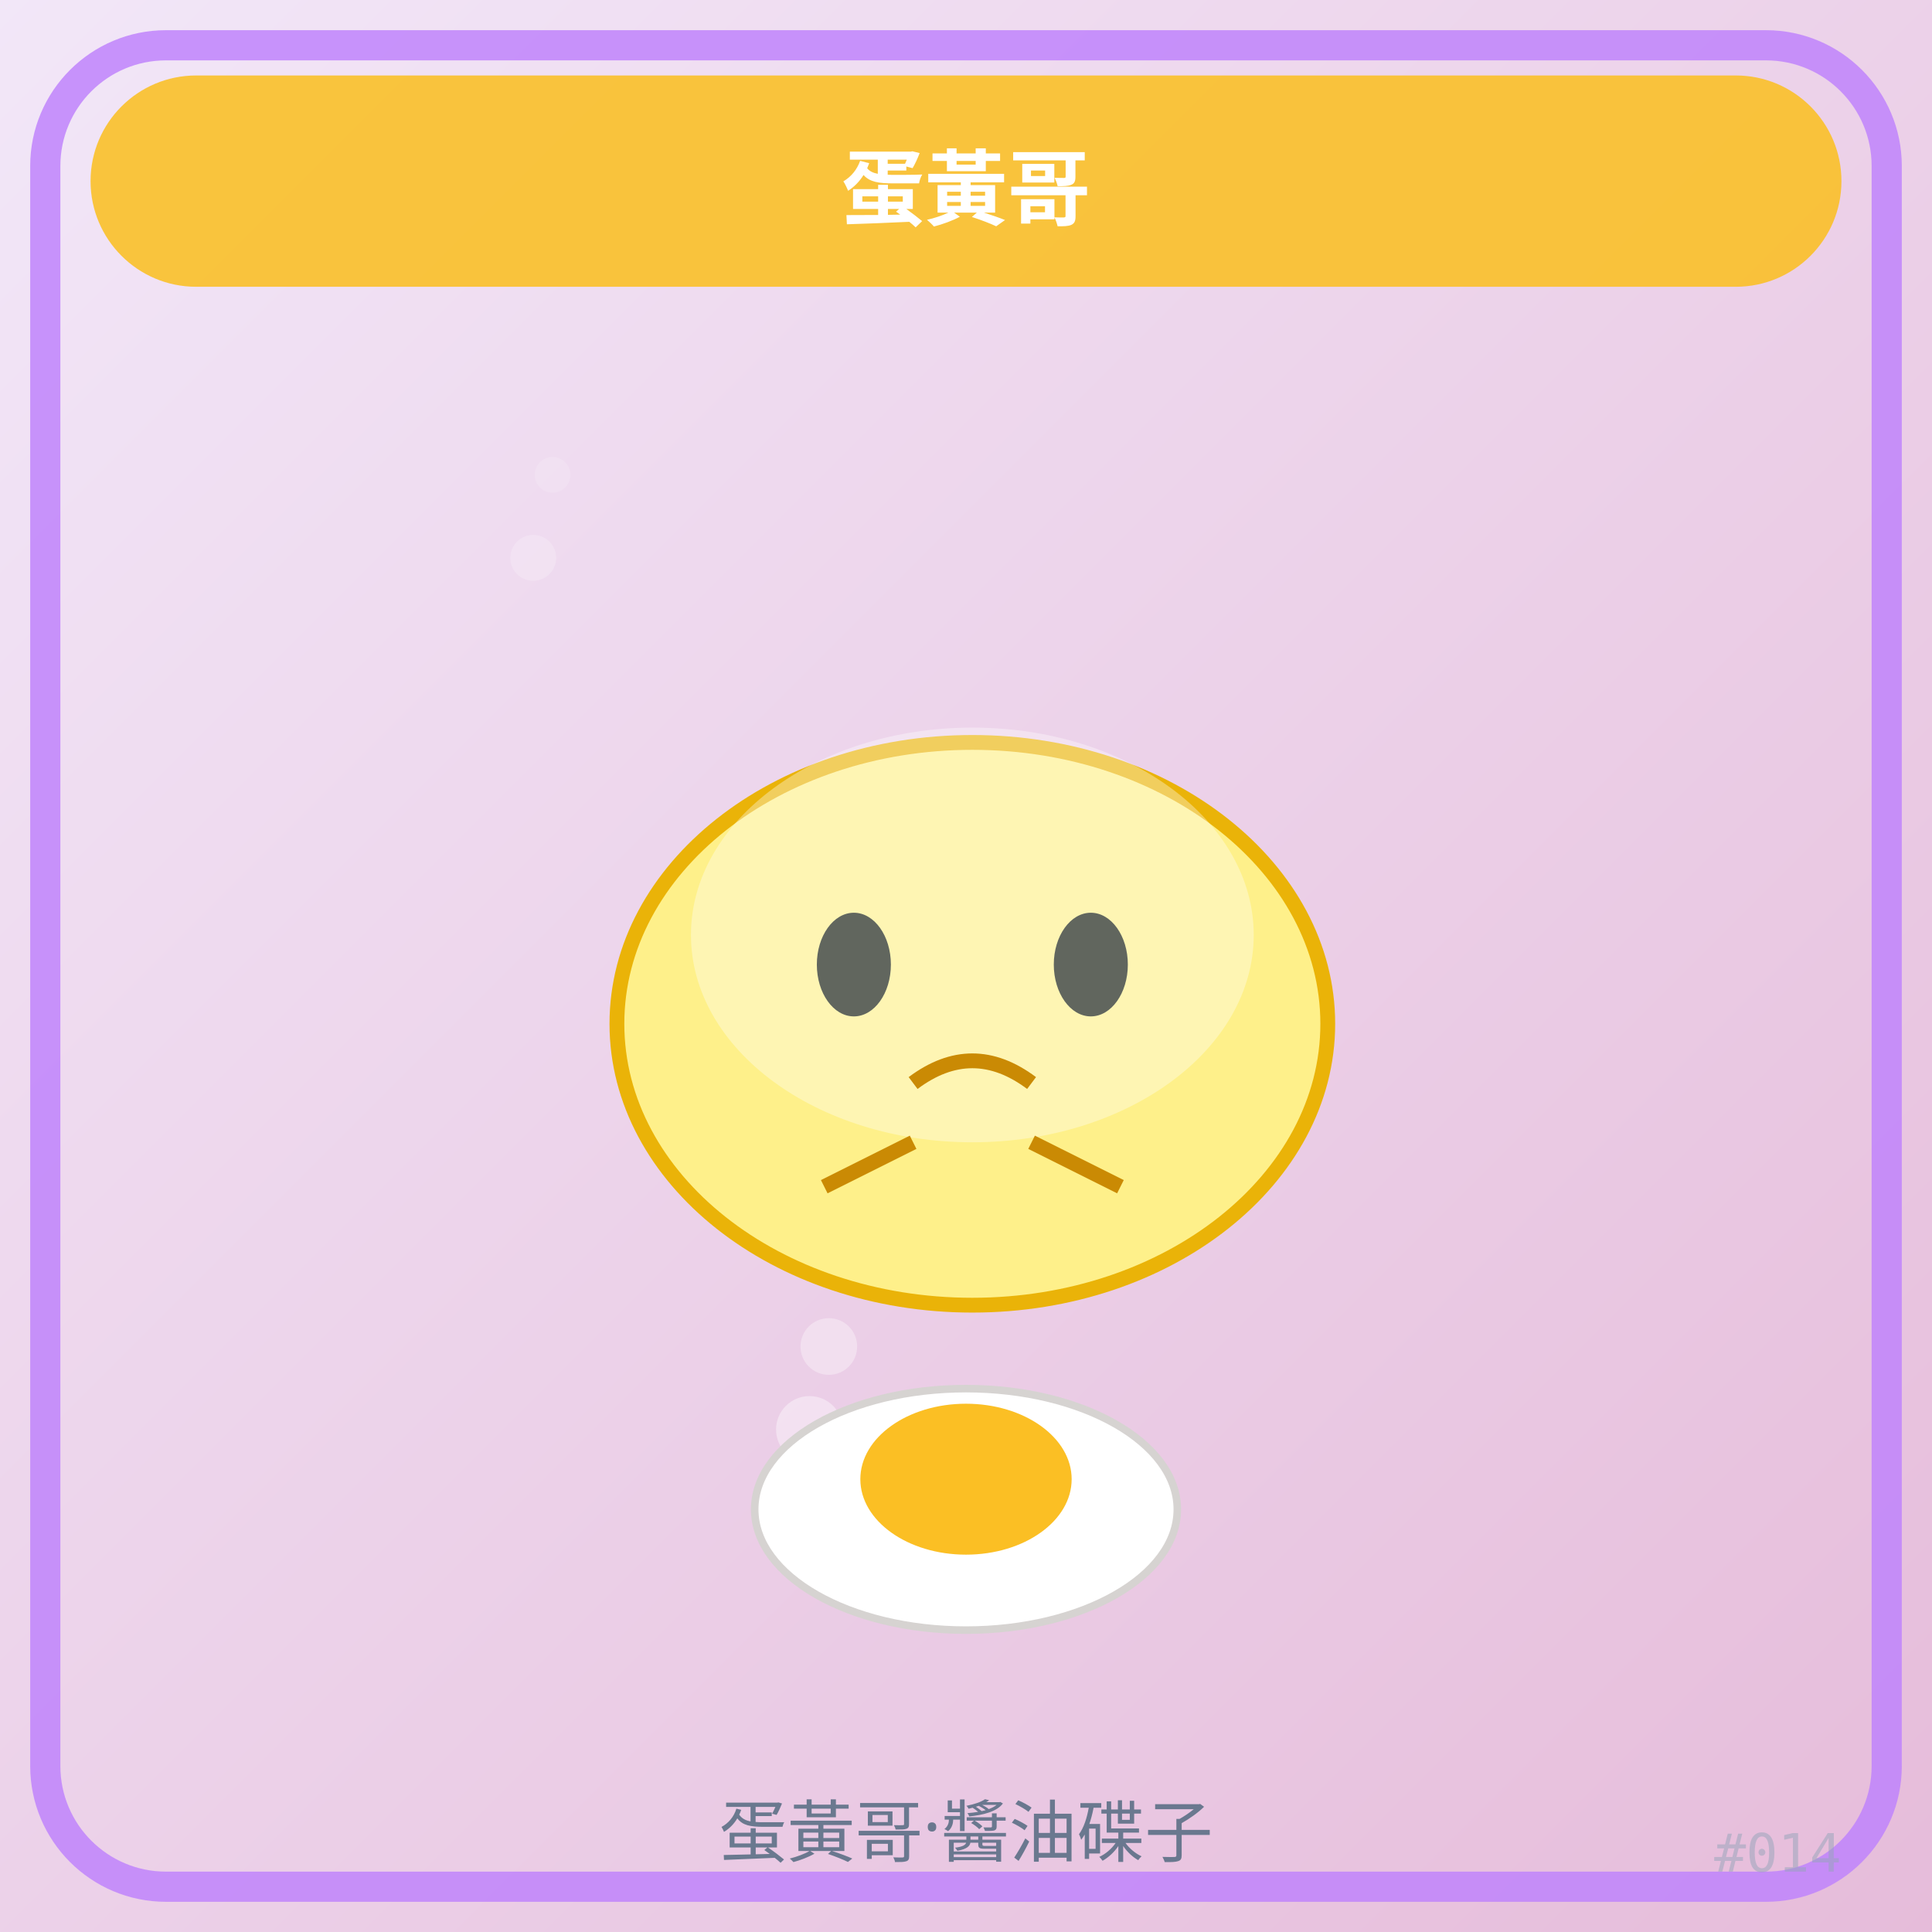
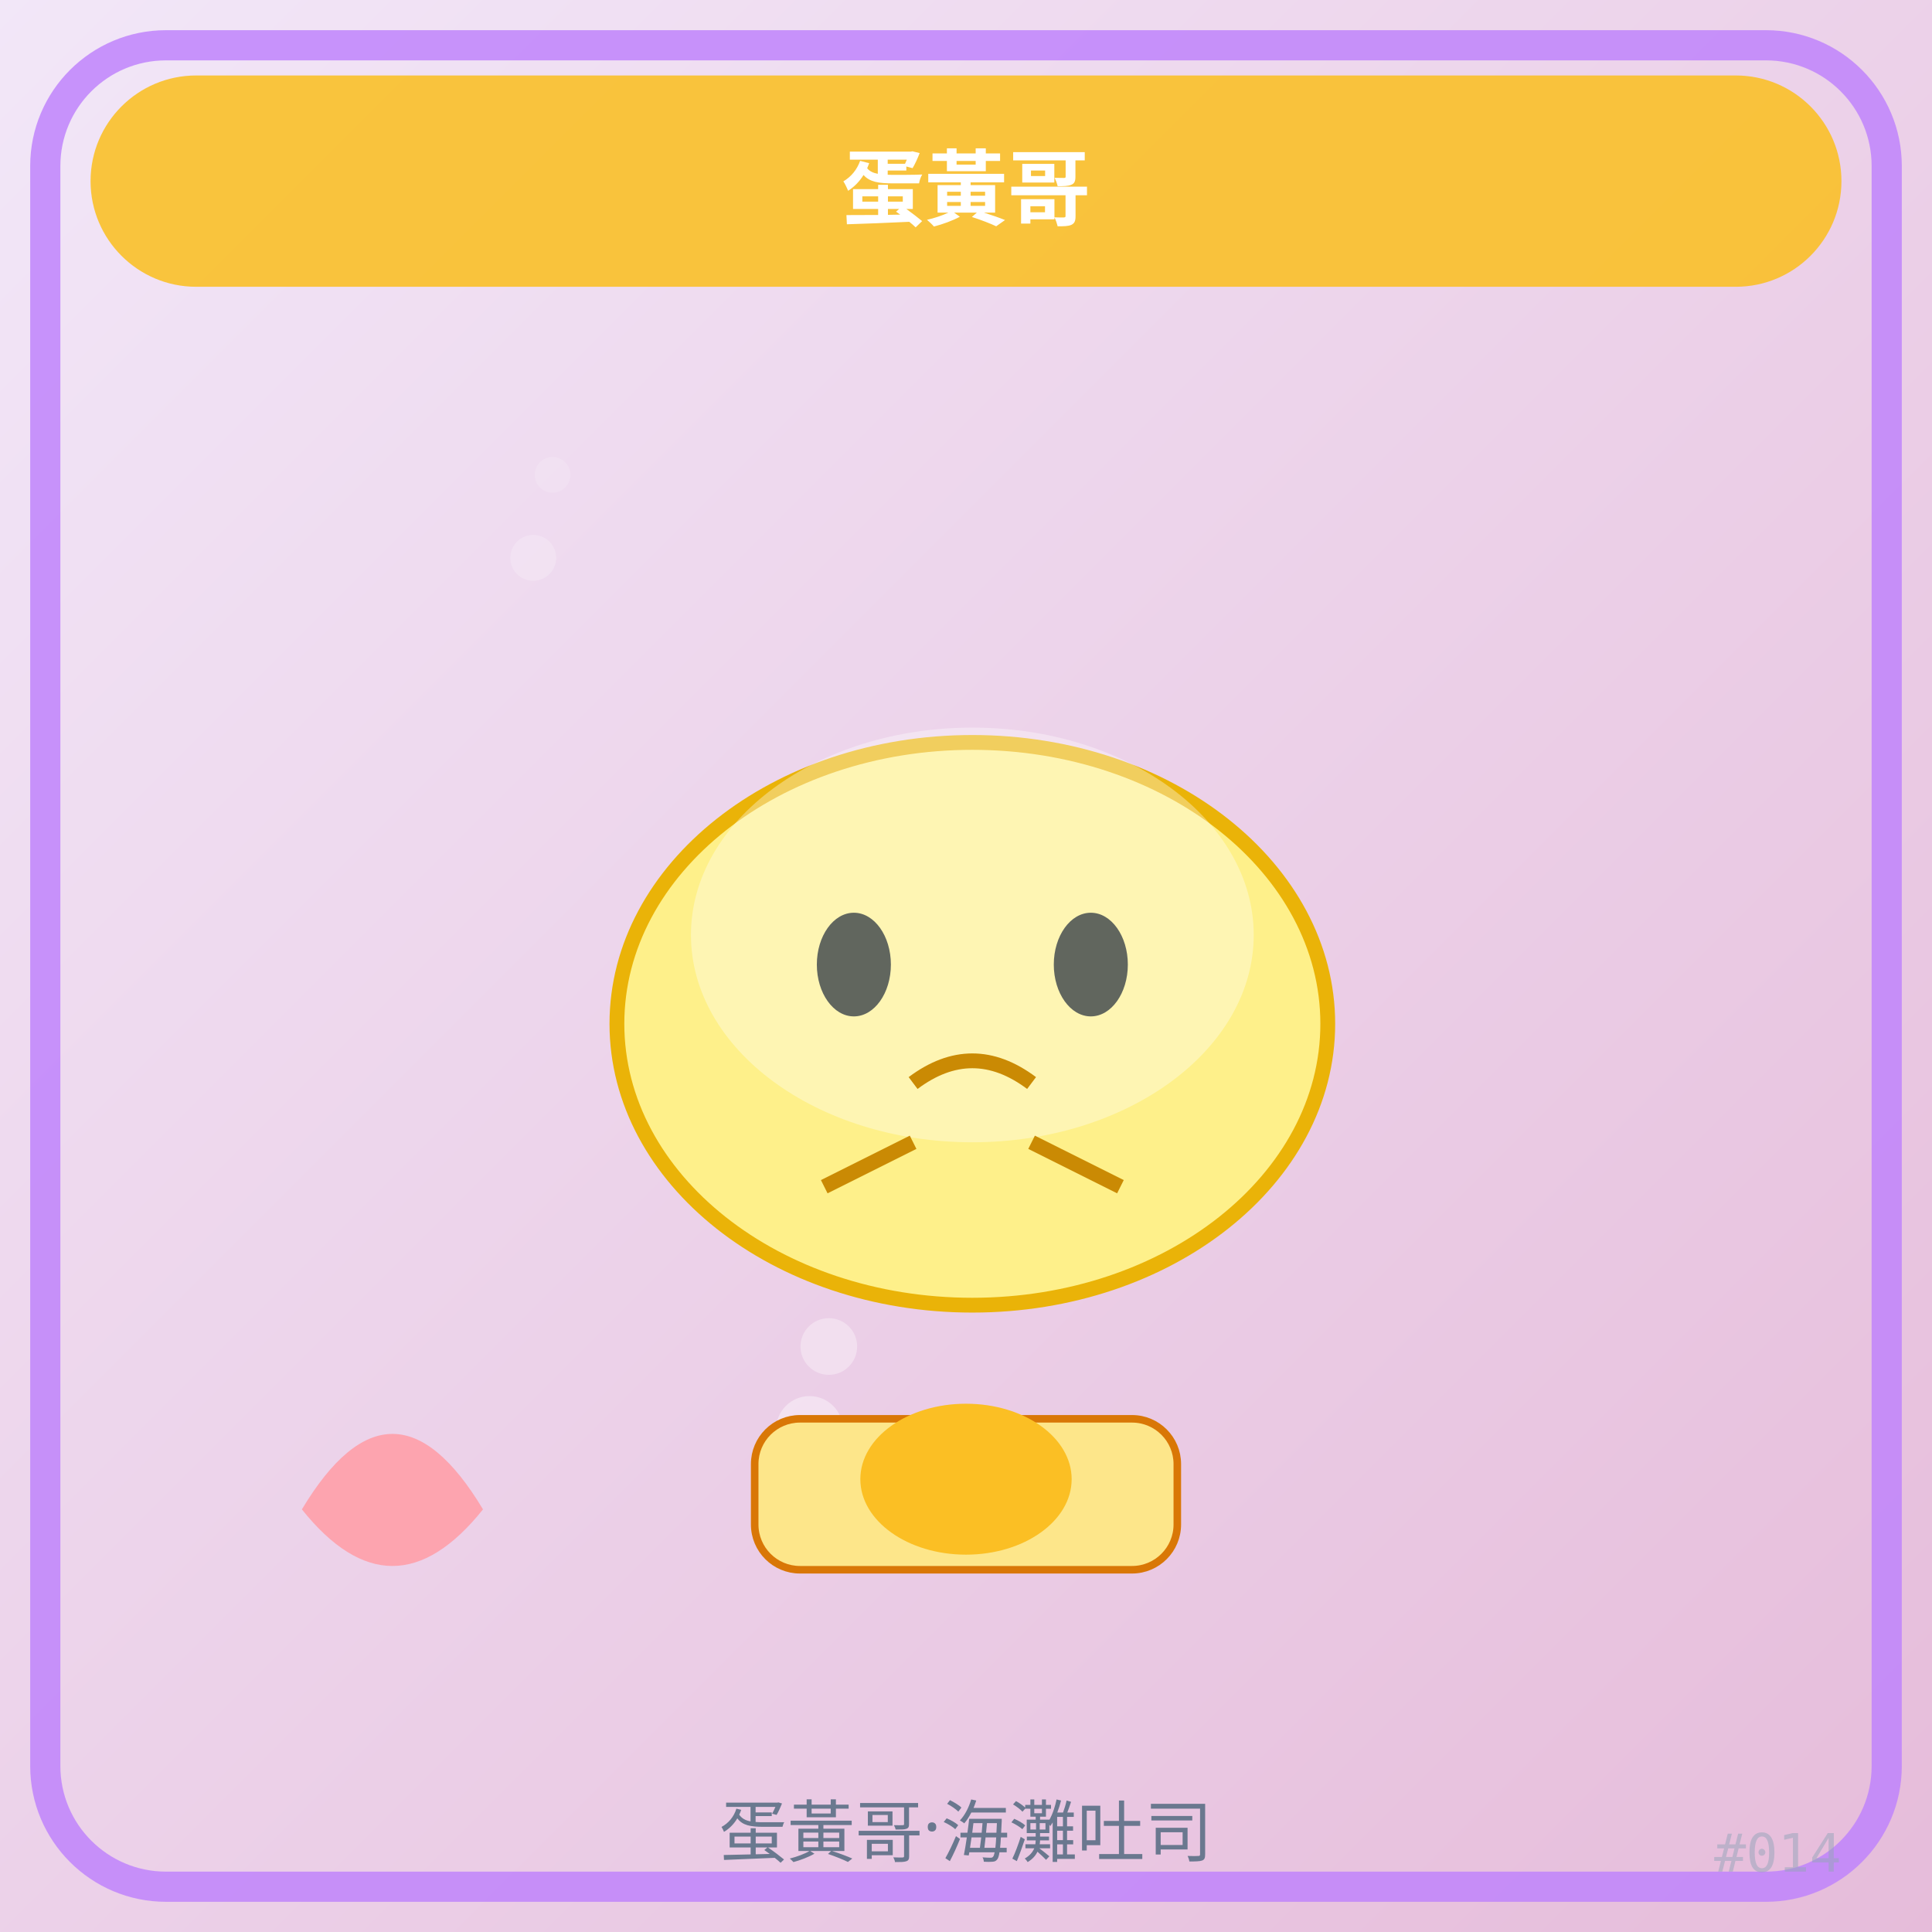
<svg xmlns="http://www.w3.org/2000/svg" viewBox="0 0 256 256" width="256" height="256">
  <defs>
    <linearGradient id="bg" x1="0%" y1="0%" x2="100%" y2="100%">
      <stop offset="0%" stop-color="hsl(277, 55%, 94%)" />
      <stop offset="100%" stop-color="hsl(317, 45%, 82%)" />
    </linearGradient>
    <linearGradient id="gold" x1="0%" y1="0%" x2="100%" y2="100%">
      <stop offset="0%" stop-color="#fcd34d" />
      <stop offset="50%" stop-color="#f59e0b" />
      <stop offset="100%" stop-color="#fcd34d" />
    </linearGradient>
  </defs>
  <rect width="256" height="256" fill="url(#bg)" />
  <circle cx="73.216" cy="62.92" r="2.358" fill="#fff" opacity="0.15" />
  <circle cx="109.824" cy="178.42" r="3.753" fill="#fff" opacity="0.34" />
  <circle cx="70.656" cy="73.92" r="3.036" fill="#fff" opacity="0.206" />
  <circle cx="107.264" cy="189.42" r="4.431" fill="#fff" opacity="0.397" />
  <rect x="12" y="10" width="232" height="28" rx="14" fill="#fbbf24" opacity="0.88" />
  <text x="128" y="29" text-anchor="middle" font-family="Segoe UI,sans-serif" font-size="11" font-weight="700" fill="#fff">蛋黃哥</text>
-   <ellipse cx="128" cy="200" rx="28" ry="16" fill="#fff" stroke="#d6d3d1" />
+   <rect x="100" y="188" width="56" height="20" rx="6" fill="#fde68a" stroke="#d97706" />
  <ellipse cx="128" cy="196" rx="14" ry="10" fill="#fbbf24" />
+   <path d="M40 200 Q52 180 64 200 Q52 215 40 200" fill="#fda4af" />
  <g transform="translate(128.84,116.036) rotate(0) scale(0.98116)">
    <ellipse cx="0" cy="20" rx="48" ry="38" fill="#fef08a" stroke="#eab308" stroke-width="2" />
    <ellipse cx="0" cy="8" rx="38" ry="28" fill="#fff" opacity="0.35" />
    <ellipse cx="-16" cy="12" rx="5" ry="7" fill="#1e293b" opacity="0.7" />
    <ellipse cx="16" cy="12" rx="5" ry="7" fill="#1e293b" opacity="0.7" />
    <path d="M-8 28 Q0 22 8 28" fill="none" stroke="#ca8a04" stroke-width="2" />
    <line x1="-20" y1="42" x2="-8" y2="36" stroke="#ca8a04" stroke-width="2" />
    <line x1="20" y1="42" x2="8" y2="36" stroke="#ca8a04" stroke-width="2" />
  </g>
  <rect x="6" y="6" width="244" height="244" rx="16" fill="none" stroke="#c084fc" stroke-width="4" opacity="0.85" />
-   <text x="128" y="246" text-anchor="middle" font-family="Segoe UI, sans-serif" font-size="9" fill="#64748b" opacity="0.95">蛋黃哥·醬油碟子</text>
+   <text x="128" y="246" text-anchor="middle" font-family="Segoe UI, sans-serif" font-size="9" fill="#64748b" opacity="0.95">蛋黃哥·海灘吐司</text>
  <text x="244" y="248" text-anchor="end" font-family="monospace" font-size="7" fill="#94a3b8" opacity="0.5">#014</text>
</svg>
